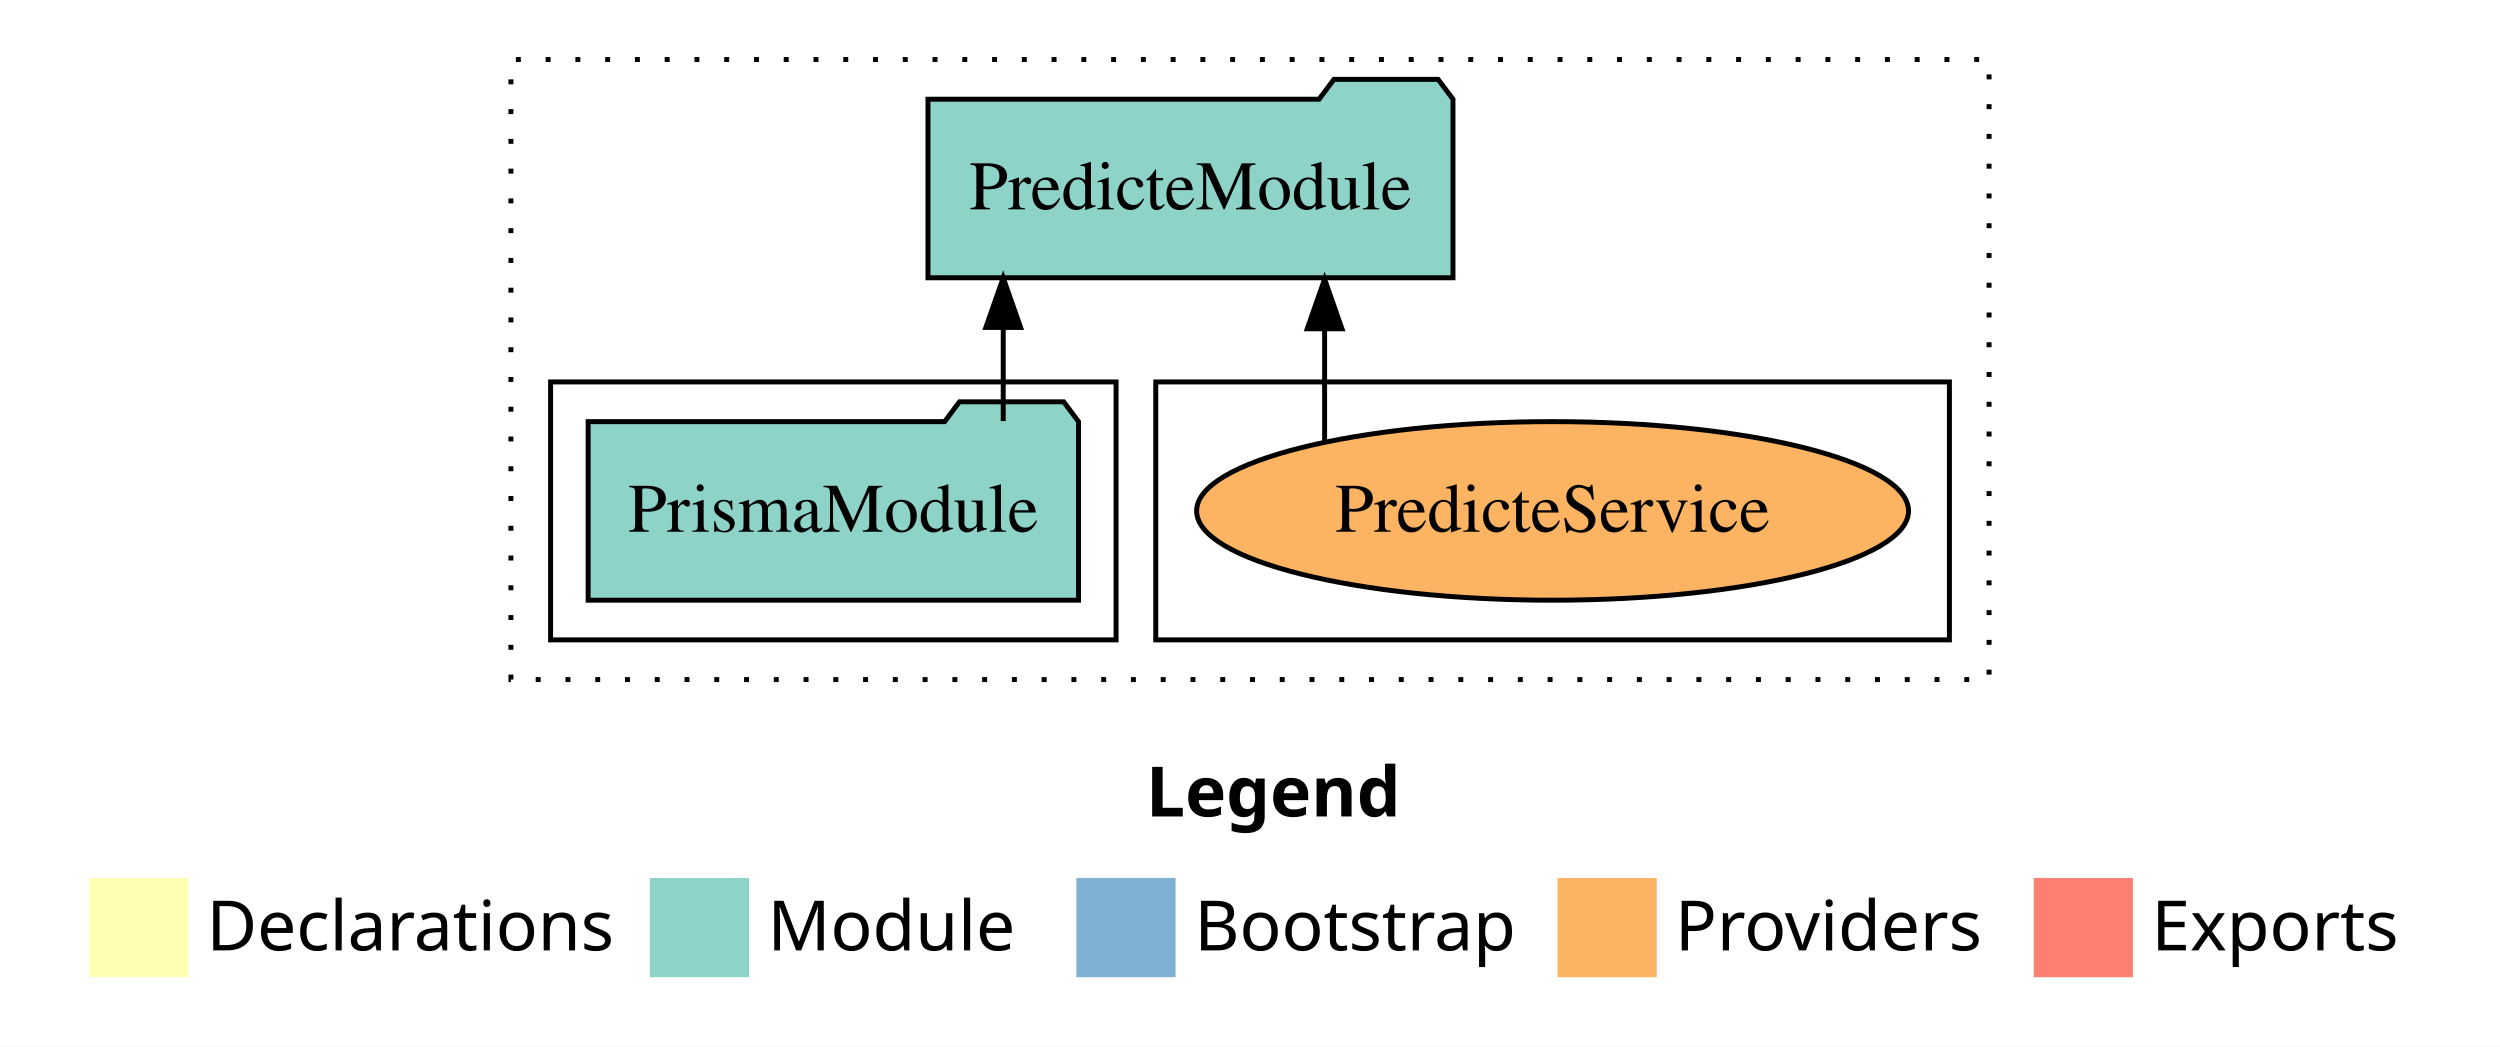
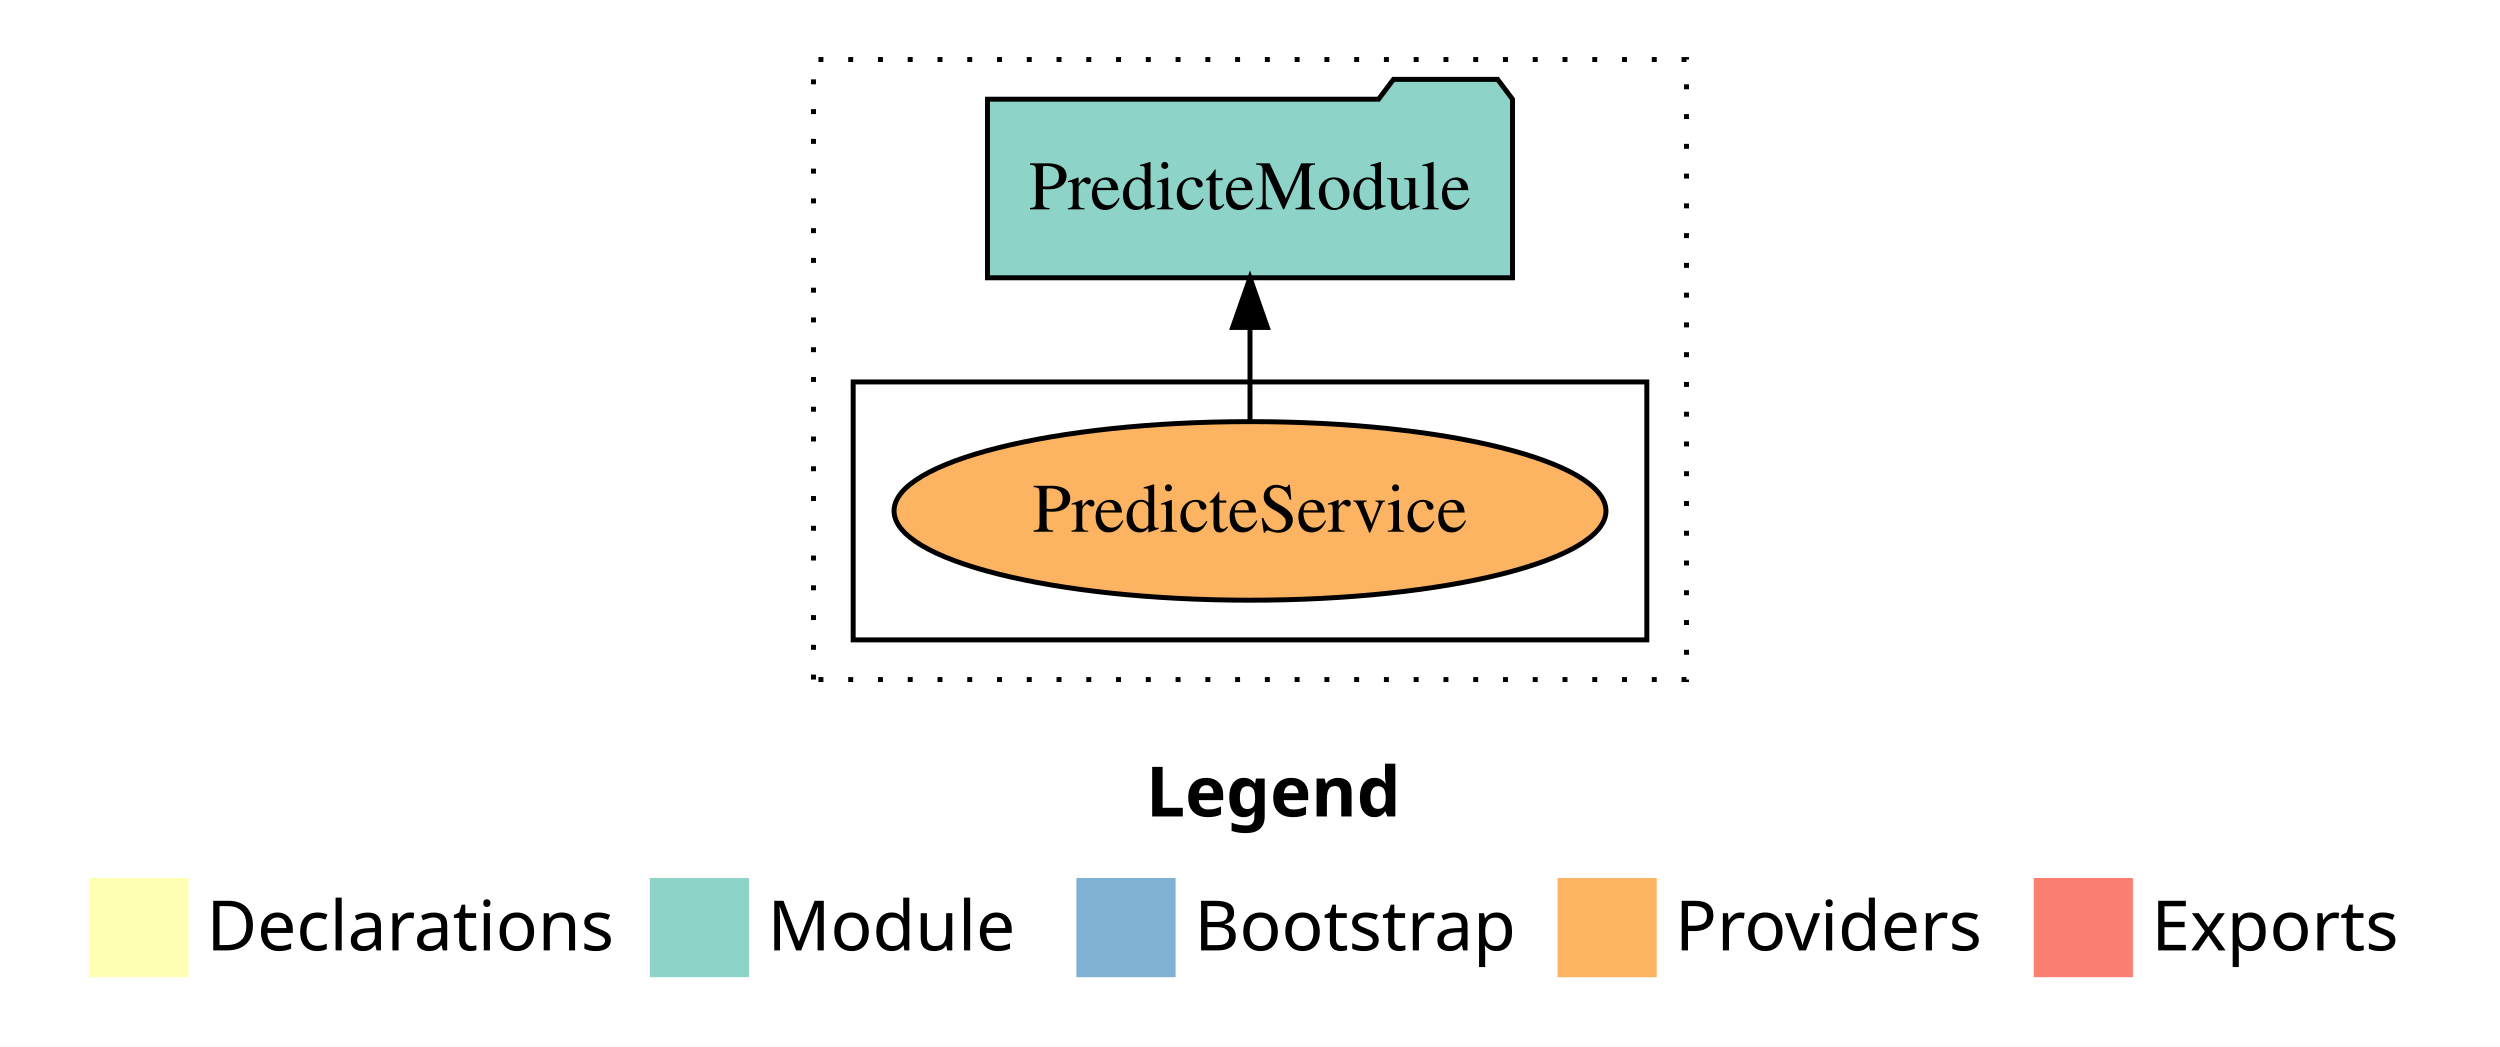
<svg xmlns="http://www.w3.org/2000/svg" width="504pt" height="211pt" viewBox="0.00 0.00 504.00 211.00">
  <g id="graph0" class="graph" transform="scale(1 1) rotate(0) translate(4 207)">
    <polygon fill="white" stroke="transparent" points="-4,4 -4,-207 500,-207 500,4 -4,4" />
    <text text-anchor="start" x="227.01" y="-42.4" font-family="Times-12" font-weight="bold" font-size="14.00">Legend</text>
    <polygon fill="#ffffb3" stroke="transparent" points="14,-10 14,-30 34,-30 34,-10 14,-10" />
    <text text-anchor="start" x="37.63" y="-15.4" font-family="Times-12" font-size="14.00">  Declarations</text>
    <polygon fill="#8dd3c7" stroke="transparent" points="127,-10 127,-30 147,-30 147,-10 127,-10" />
    <text text-anchor="start" x="150.73" y="-15.4" font-family="Times-12" font-size="14.00">  Module</text>
    <polygon fill="#80b1d3" stroke="transparent" points="213,-10 213,-30 233,-30 233,-10 213,-10" />
    <text text-anchor="start" x="236.78" y="-15.4" font-family="Times-12" font-size="14.00">  Bootstrap</text>
    <polygon fill="#fdb462" stroke="transparent" points="310,-10 310,-30 330,-30 330,-10 310,-10" />
    <text text-anchor="start" x="333.67" y="-15.4" font-family="Times-12" font-size="14.00">  Providers</text>
    <polygon fill="#fb8072" stroke="transparent" points="406,-10 406,-30 426,-30 426,-10 406,-10" />
    <text text-anchor="start" x="429.73" y="-15.4" font-family="Times-12" font-size="14.00">  Exports</text>
    <g id="clust1" class="cluster">
-       <polygon fill="none" stroke="black" stroke-dasharray="1,5" points="99,-70 99,-195 397,-195 397,-70 99,-70" />
+       <polygon fill="none" stroke="black" stroke-dasharray="1,5" points="160,-70 160,-195 336,-195 336,-70 160,-70" />
    </g>
    <g id="clust6" class="cluster">
-       <polygon fill="none" stroke="black" points="229,-78 229,-130 389,-130 389,-78 229,-78" />
-     </g>
-     <g id="clust3" class="cluster">
-       <polygon fill="none" stroke="black" points="107,-78 107,-130 221,-130 221,-78 107,-78" />
+       <polygon fill="none" stroke="black" points="168,-78 168,-130 328,-130 328,-78 168,-78" />
    </g>
    <g id="node1" class="node">
-       <polygon fill="#8dd3c7" stroke="black" points="213.43,-122 210.43,-126 189.43,-126 186.43,-122 114.57,-122 114.57,-86 213.43,-86 213.43,-122" />
-       <text text-anchor="middle" x="164" y="-99.8" font-family="Times,serif" font-size="14.00">PrismaModule</text>
+       <ellipse fill="#fdb462" stroke="black" cx="248" cy="-104" rx="71.76" ry="18" />
+       <text text-anchor="middle" x="248" y="-99.8" font-family="Times,serif" font-size="14.00">PredicteService</text>
    </g>
    <g id="node2" class="node">
-       <polygon fill="#8dd3c7" stroke="black" points="288.92,-187 285.92,-191 264.92,-191 261.92,-187 183.08,-187 183.08,-151 288.92,-151 288.92,-187" />
-       <text text-anchor="middle" x="236" y="-164.8" font-family="Times,serif" font-size="14.00">PredicteModule</text>
+       <polygon fill="#8dd3c7" stroke="black" points="300.92,-187 297.92,-191 276.92,-191 273.92,-187 195.08,-187 195.08,-151 300.92,-151 300.92,-187" />
+       <text text-anchor="middle" x="248" y="-164.8" font-family="Times,serif" font-size="14.00">PredicteModule</text>
    </g>
    <g id="edge1" class="edge">
-       <path fill="none" stroke="black" d="M198.25,-122.11C198.25,-122.11 198.25,-140.99 198.25,-140.99" />
-       <polygon fill="black" stroke="black" points="194.75,-140.99 198.25,-150.99 201.75,-140.99 194.75,-140.99" />
-     </g>
-     <g id="node3" class="node">
-       <ellipse fill="#fdb462" stroke="black" cx="309" cy="-104" rx="71.76" ry="18" />
-       <text text-anchor="middle" x="309" y="-99.8" font-family="Times,serif" font-size="14.00">PredicteService</text>
-     </g>
-     <g id="edge2" class="edge">
-       <path fill="none" stroke="black" d="M263.04,-118.1C263.04,-118.1 263.04,-140.72 263.04,-140.72" />
-       <polygon fill="black" stroke="black" points="259.54,-140.72 263.04,-150.72 266.54,-140.72 259.54,-140.72" />
+       <path fill="none" stroke="black" d="M248,-122.11C248,-122.11 248,-140.99 248,-140.99" />
+       <polygon fill="black" stroke="black" points="244.5,-140.99 248,-150.99 251.5,-140.99 244.5,-140.99" />
    </g>
  </g>
</svg>
